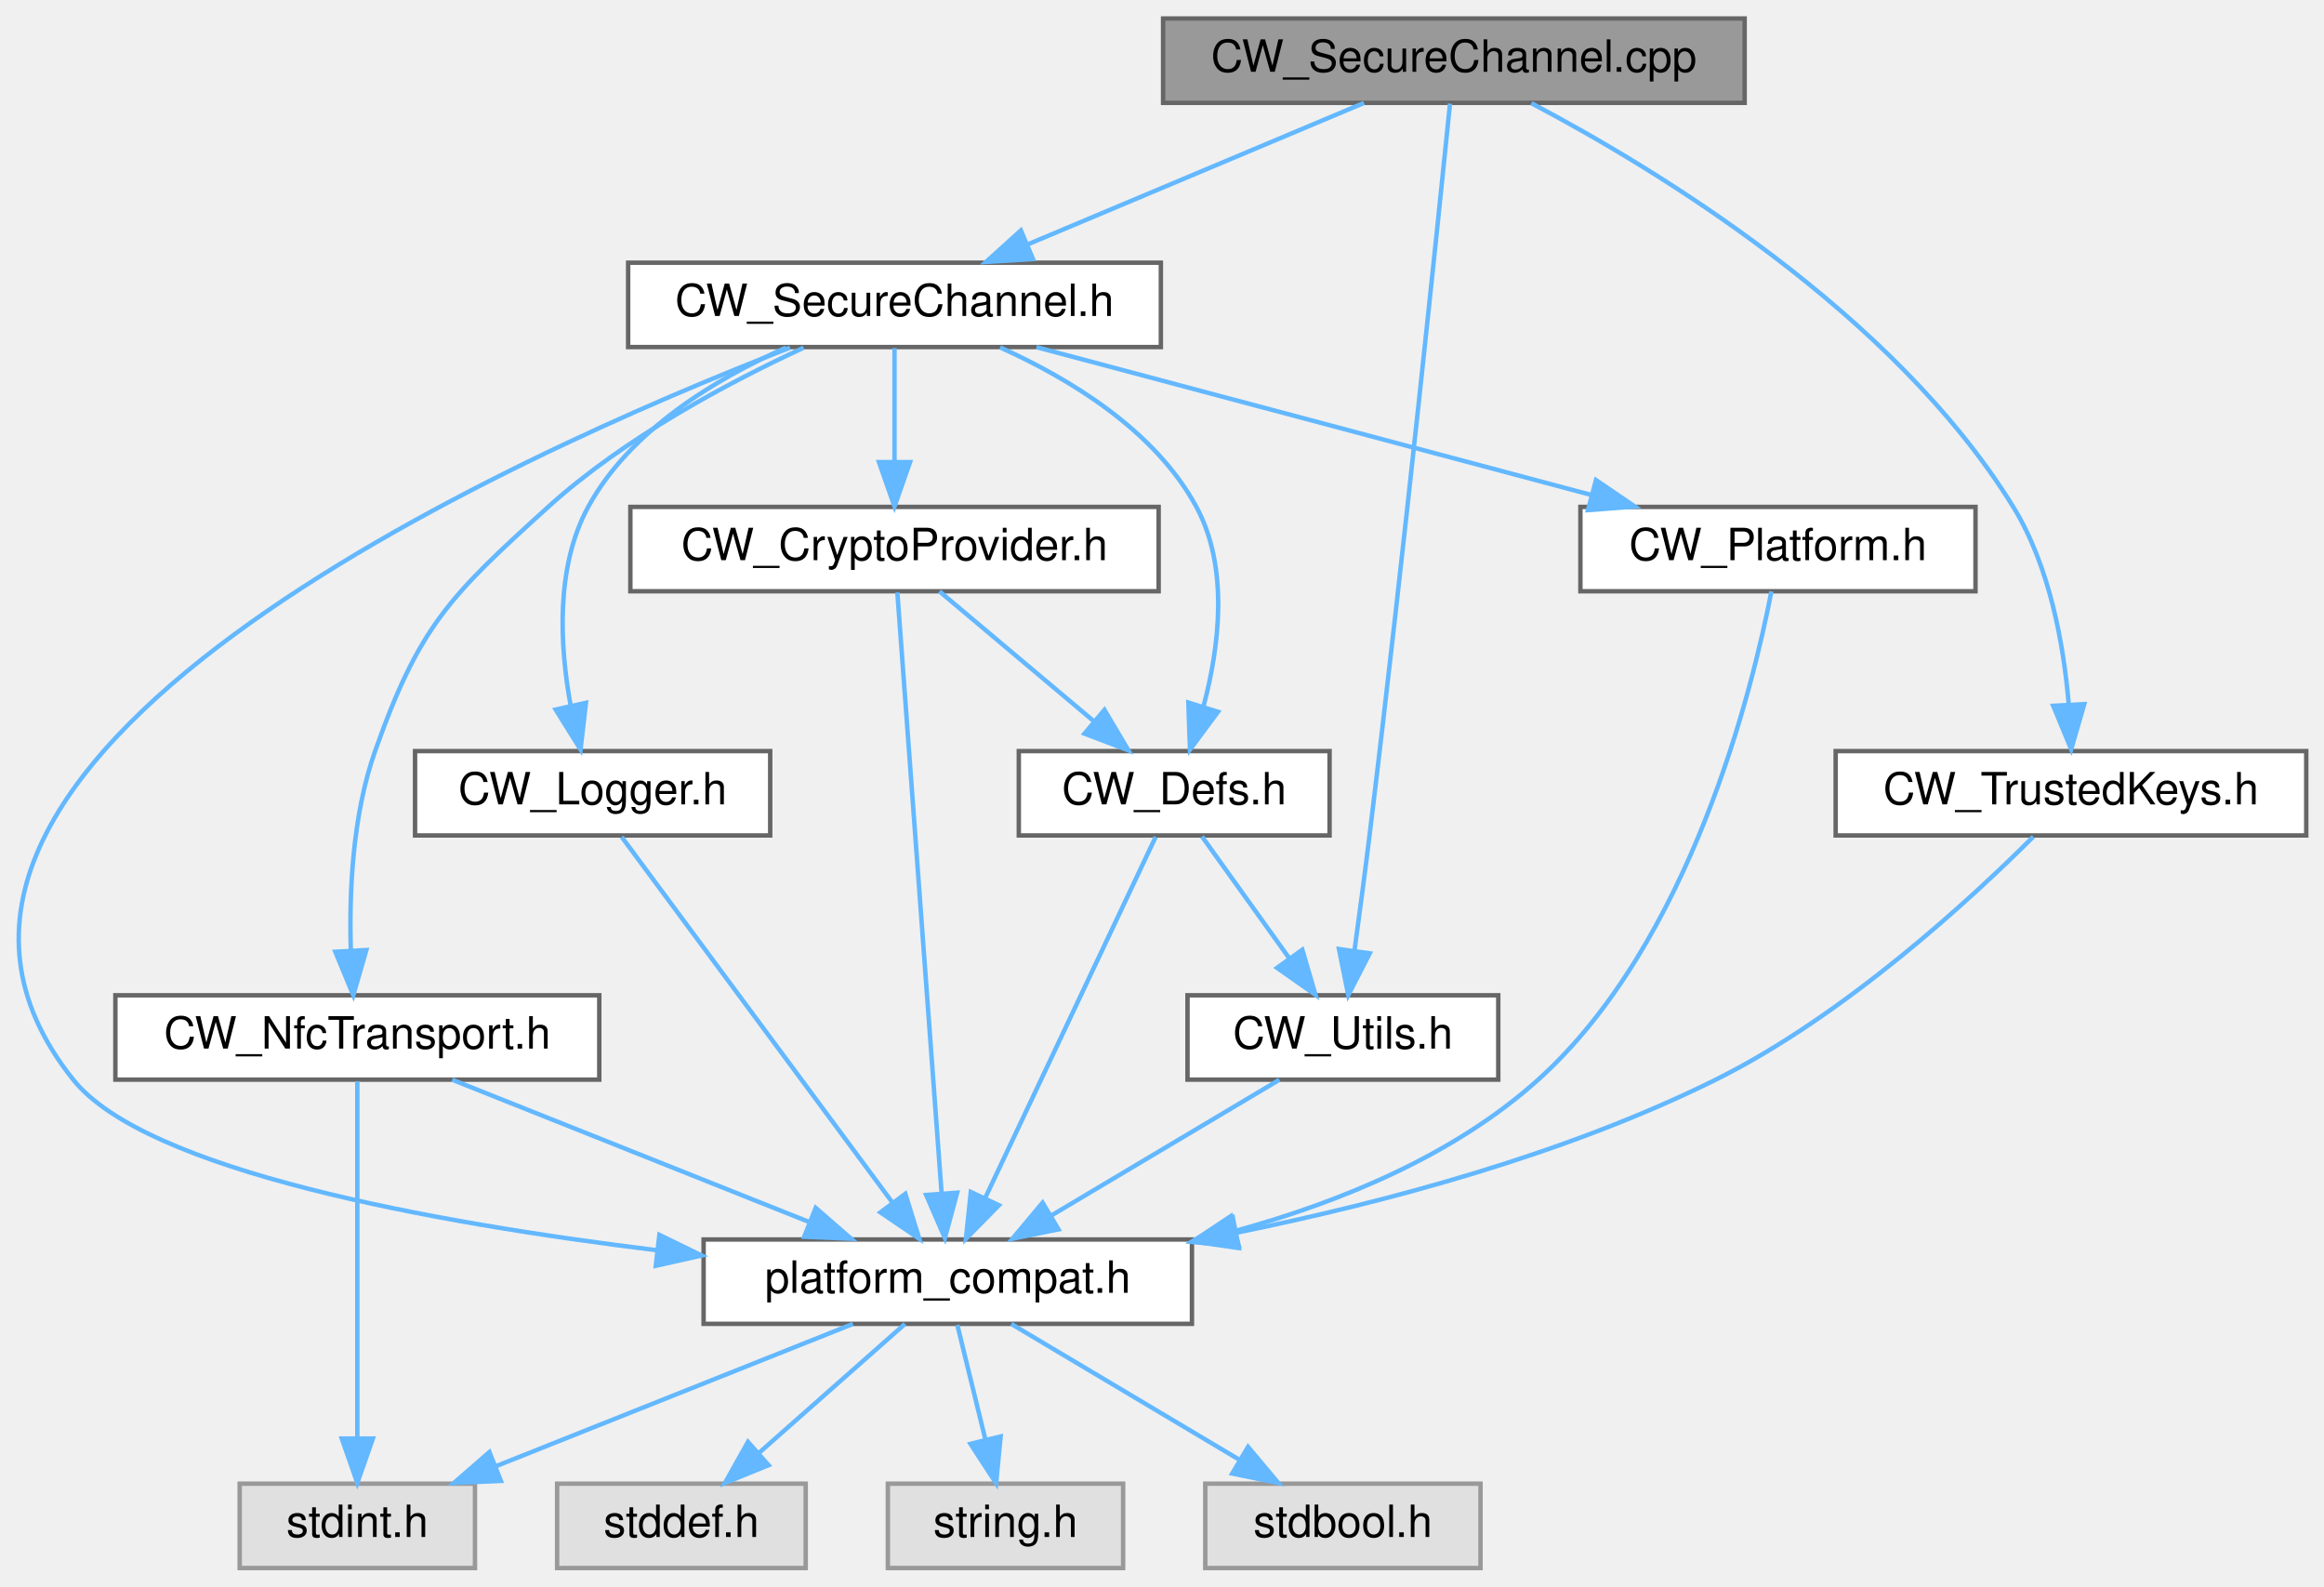
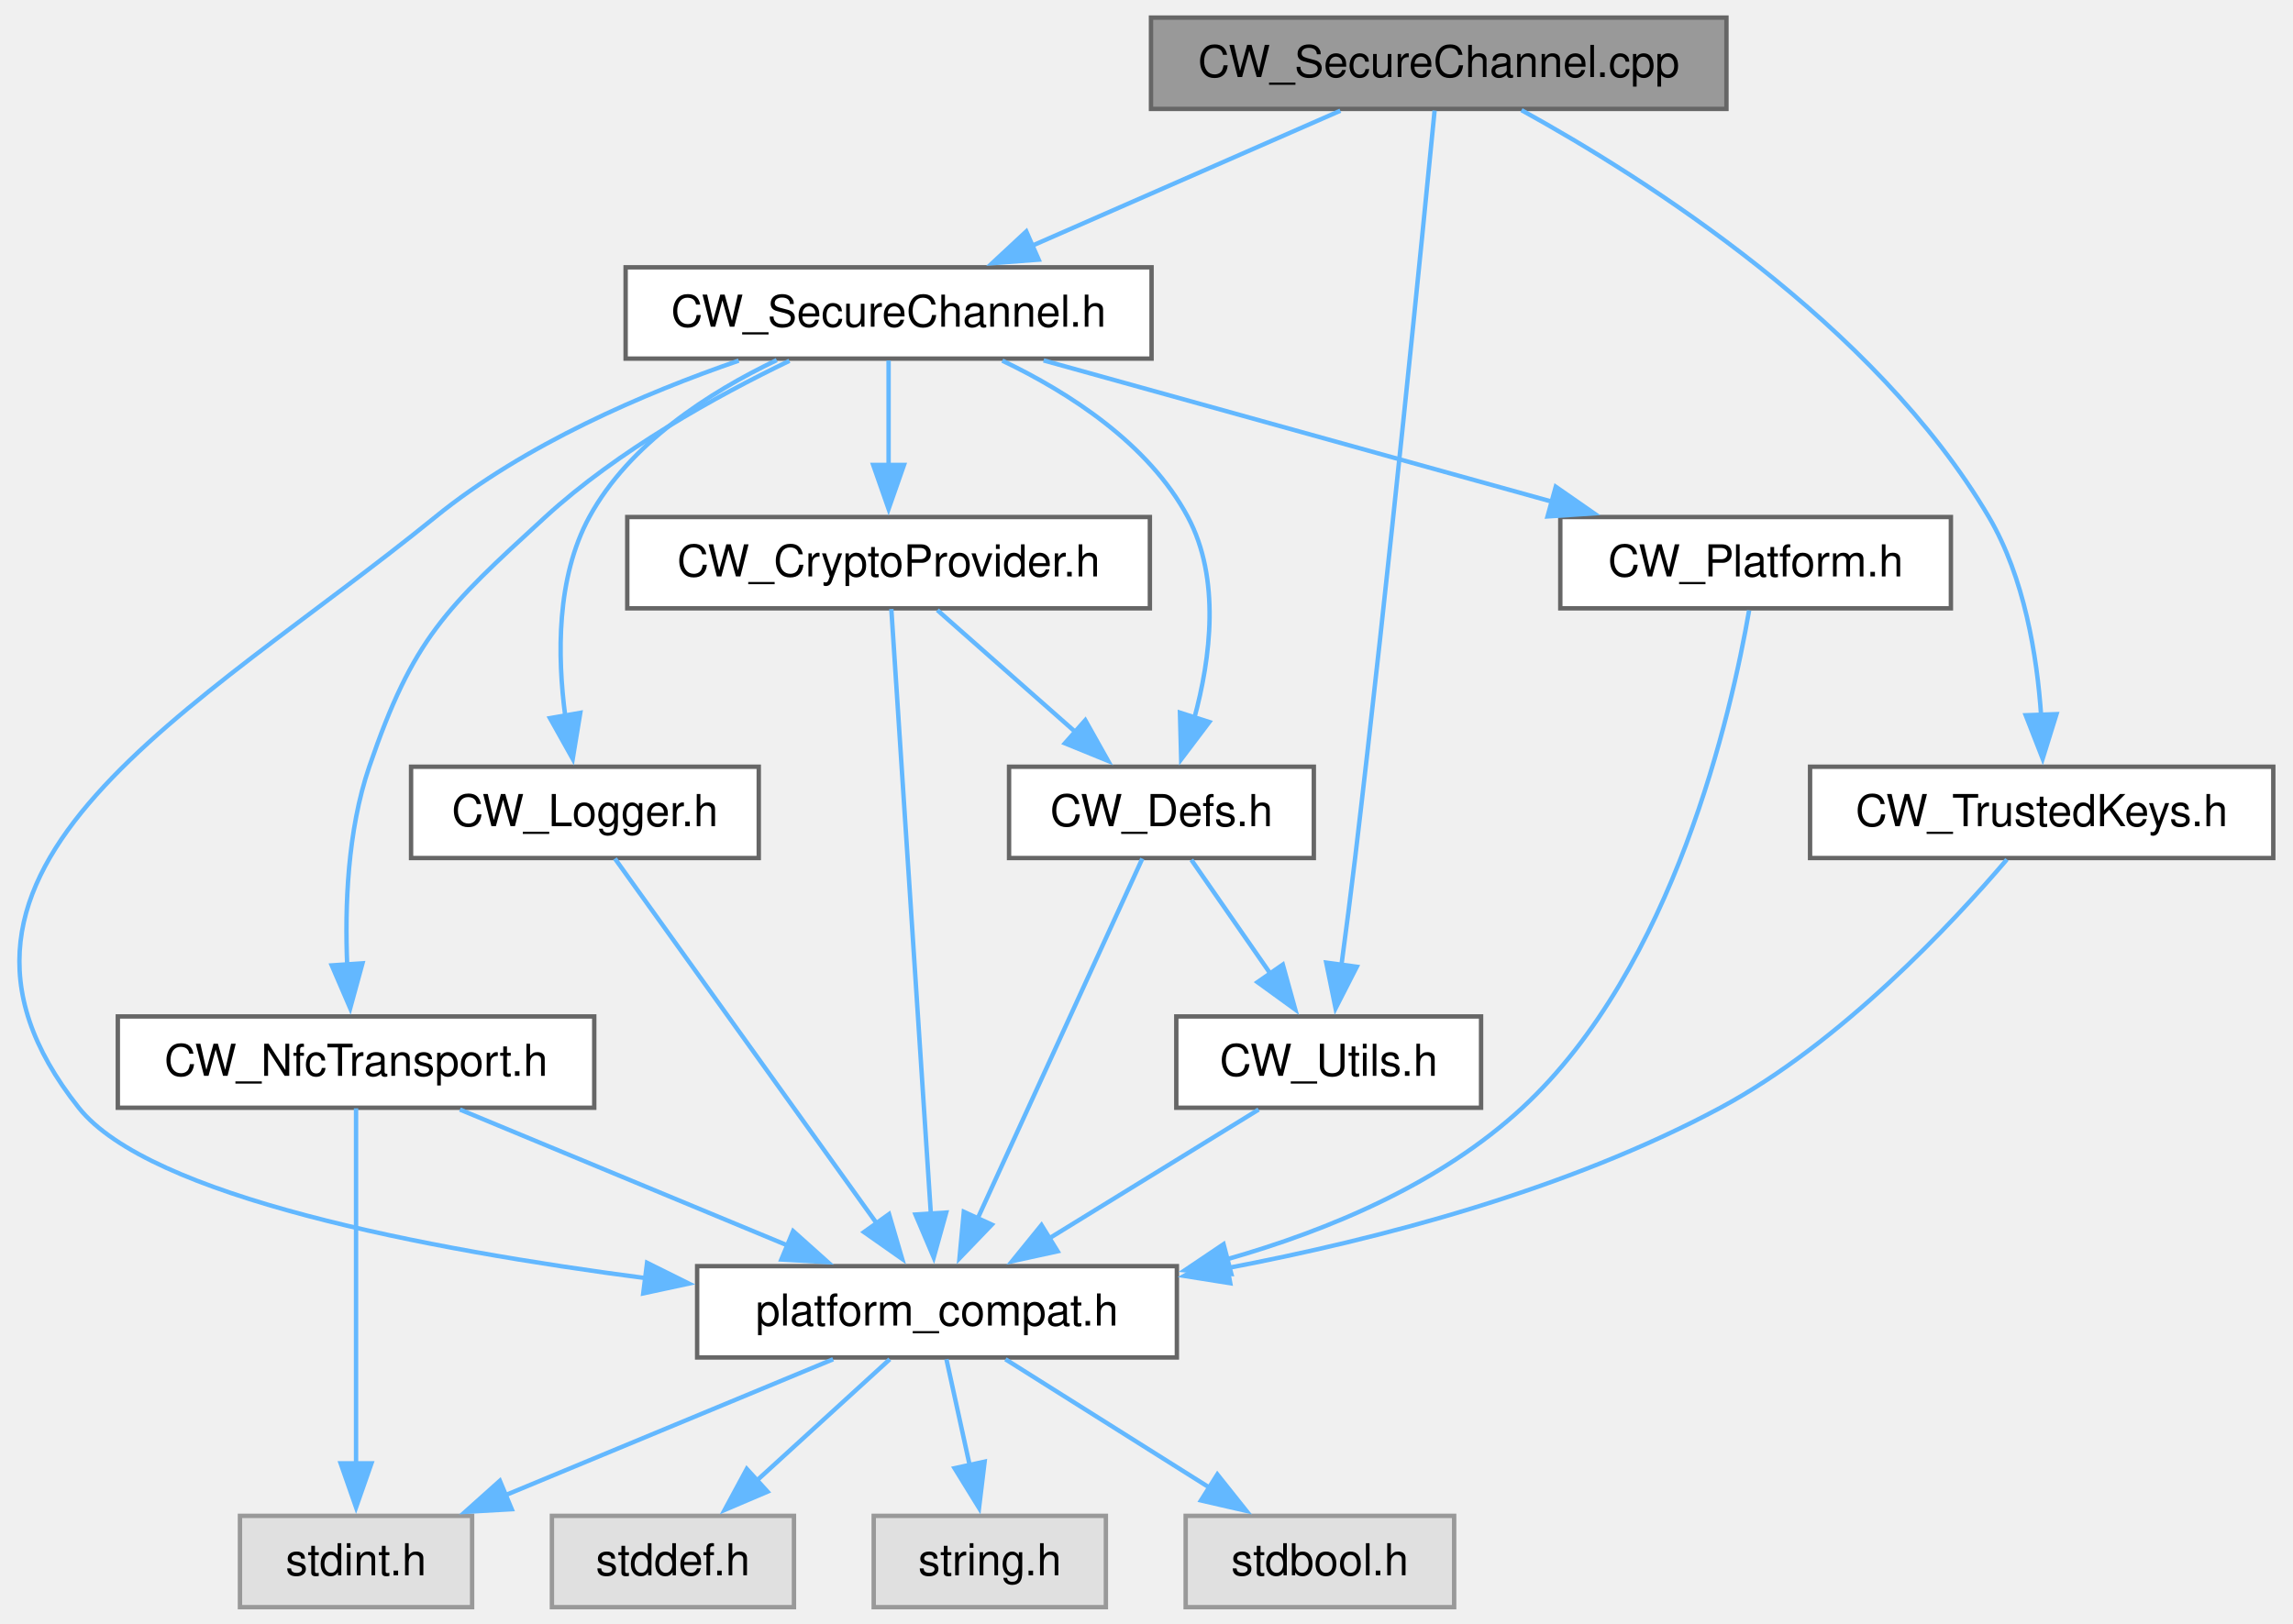
- <svg xmlns="http://www.w3.org/2000/svg" xmlns:xlink="http://www.w3.org/1999/xlink" width="523pt" height="357pt" viewBox="0.00 0.00 523.49 357.00">
-   <g id="graph0" class="graph" transform="scale(1 1) rotate(0) translate(4 353)">
+ <svg xmlns="http://www.w3.org/2000/svg" xmlns:xlink="http://www.w3.org/1999/xlink" width="521pt" height="369pt" viewBox="0.00 0.00 521.00 369.00">
+   <g id="graph0" class="graph" transform="scale(1 1) rotate(0) translate(4 365.25)">
    <g id="Node000001" class="node">
      <g id="a_Node000001">
        <a xlink:title="Implementation of the Cryptnox secure channel protocol.">
-           <polygon fill="#999999" stroke="#666666" points="388.99,-349 257.99,-349 257.99,-330 388.99,-330 388.99,-349" />
-           <text text-anchor="middle" x="323.49" y="-337" font-family="Helvetica,sans-Serif" font-size="10.00">CW_SecureChannel.cpp</text>
+           <polygon fill="#999999" stroke="#666666" points="388.27,-361.25 257.52,-361.25 257.52,-340.5 388.27,-340.5 388.27,-361.25" />
+           <text xml:space="preserve" text-anchor="middle" x="322.9" y="-347.75" font-family="Helvetica,sans-Serif" font-size="10.00">CW_SecureChannel.cpp</text>
        </a>
      </g>
    </g>
    <g id="Node000002" class="node">
      <g id="a_Node000002">
        <a xlink:href="CW__SecureChannel_8h.html" target="_top" xlink:title="Cryptnox secure channel protocol over NFC.">
-           <polygon fill="white" stroke="#666666" points="257.49,-294 137.49,-294 137.49,-275 257.49,-275 257.49,-294" />
-           <text text-anchor="middle" x="197.49" y="-282" font-family="Helvetica,sans-Serif" font-size="10.00">CW_SecureChannel.h</text>
+           <polygon fill="white" stroke="#666666" points="257.65,-304.5 138.15,-304.5 138.15,-283.75 257.65,-283.75 257.65,-304.5" />
+           <text xml:space="preserve" text-anchor="middle" x="197.9" y="-291" font-family="Helvetica,sans-Serif" font-size="10.00">CW_SecureChannel.h</text>
        </a>
      </g>
    </g>
    <g id="edge1_Node000001_Node000002" class="edge">
      <g id="a_edge1_Node000001_Node000002">
        <a xlink:title=" ">
-           <path fill="none" stroke="#63b8ff" d="M303.24,-329.98C282.79,-321.38 250.96,-307.99 227.56,-298.15" />
-           <polygon fill="#63b8ff" stroke="#63b8ff" points="228.68,-294.82 218.1,-294.17 225.96,-301.27 228.68,-294.82" />
+           <path fill="none" stroke="#63b8ff" d="M300.55,-340.09C281.08,-331.56 252.61,-319.09 230.59,-309.44" />
+           <polygon fill="#63b8ff" stroke="#63b8ff" points="232,-306.24 221.44,-305.44 229.19,-312.65 232,-306.24" />
        </a>
      </g>
    </g>
    <g id="Node000012" class="node">
      <g id="a_Node000012">
        <a xlink:href="CW__Utils_8h.html" target="_top" xlink:title="Platform-independent security and memory utilities.">
-           <polygon fill="white" stroke="#666666" points="333.49,-129 263.49,-129 263.49,-110 333.49,-110 333.49,-129" />
-           <text text-anchor="middle" x="298.49" y="-117" font-family="Helvetica,sans-Serif" font-size="10.00">CW_Utils.h</text>
+           <polygon fill="white" stroke="#666666" points="332.52,-134.25 263.27,-134.25 263.27,-113.5 332.52,-113.5 332.52,-134.25" />
+           <text xml:space="preserve" text-anchor="middle" x="297.9" y="-120.75" font-family="Helvetica,sans-Serif" font-size="10.00">CW_Utils.h</text>
        </a>
      </g>
    </g>
    <g id="edge21_Node000001_Node000012" class="edge">
      <g id="a_edge21_Node000001_Node000012">
        <a xlink:title=" ">
-           <path fill="none" stroke="#63b8ff" d="M322.62,-329.83C320.05,-304.45 312.2,-228.16 304.49,-165 303.45,-156.48 302.19,-147.06 301.1,-139.08" />
-           <polygon fill="#63b8ff" stroke="#63b8ff" points="304.54,-138.45 299.7,-129.02 297.61,-139.41 304.54,-138.45" />
+           <path fill="none" stroke="#63b8ff" d="M321.96,-340.13C319.33,-313.12 311.6,-235.02 303.9,-170.25 302.95,-162.27 301.81,-153.51 300.78,-145.83" />
+           <polygon fill="#63b8ff" stroke="#63b8ff" points="304.28,-145.54 299.46,-136.1 297.34,-146.48 304.28,-145.54" />
        </a>
      </g>
    </g>
    <g id="Node000014" class="node">
      <g id="a_Node000014">
        <a xlink:href="CW__TrustedKeys_8h.html" target="_top" xlink:title="Cryptnox CA public keys used for offline certificate verification.">
-           <polygon fill="white" stroke="#666666" points="515.49,-184 409.49,-184 409.49,-165 515.49,-165 515.49,-184" />
-           <text text-anchor="middle" x="462.49" y="-172" font-family="Helvetica,sans-Serif" font-size="10.00">CW_TrustedKeys.h</text>
+           <polygon fill="white" stroke="#666666" points="512.52,-191 407.27,-191 407.27,-170.25 512.52,-170.25 512.52,-191" />
+           <text xml:space="preserve" text-anchor="middle" x="459.9" y="-177.5" font-family="Helvetica,sans-Serif" font-size="10.00">CW_TrustedKeys.h</text>
        </a>
      </g>
    </g>
    <g id="edge22_Node000001_Node000014" class="edge">
      <g id="a_edge22_Node000001_Node000014">
        <a xlink:title=" ">
-           <path fill="none" stroke="#63b8ff" d="M340.95,-329.92C368.68,-315.31 422.44,-282.9 449.49,-239 457.71,-225.66 460.83,-208.05 461.97,-194.76" />
-           <polygon fill="#63b8ff" stroke="#63b8ff" points="465.49,-194.58 462.54,-184.41 458.5,-194.2 465.49,-194.58" />
+           <path fill="none" stroke="#63b8ff" d="M341.7,-340.22C369.74,-324.77 422,-291.69 447.9,-247.75 455.97,-234.05 458.85,-216.2 459.78,-202.5" />
+           <polygon fill="#63b8ff" stroke="#63b8ff" points="463.26,-202.95 460.12,-192.83 456.27,-202.7 463.26,-202.95" />
        </a>
      </g>
    </g>
    <g id="Node000003" class="node">
      <g id="a_Node000003">
        <a xlink:href="platform__compat_8h.html" target="_top" xlink:title="Arduino compatibility shims for non-Arduino (plain C++) builds.">
-           <polygon fill="white" stroke="#666666" points="264.49,-74 154.49,-74 154.49,-55 264.49,-55 264.49,-74" />
-           <text text-anchor="middle" x="209.49" y="-62" font-family="Helvetica,sans-Serif" font-size="10.00">platform_compat.h</text>
+           <polygon fill="white" stroke="#666666" points="263.4,-77.5 154.4,-77.5 154.4,-56.75 263.4,-56.75 263.4,-77.5" />
+           <text xml:space="preserve" text-anchor="middle" x="208.9" y="-64" font-family="Helvetica,sans-Serif" font-size="10.00">platform_compat.h</text>
        </a>
      </g>
    </g>
    <g id="edge2_Node000002_Node000003" class="edge">
      <g id="a_edge2_Node000002_Node000003">
        <a xlink:title=" ">
-           <path fill="none" stroke="#63b8ff" d="M173.94,-274.86C112.42,-251.03 -44.56,-181.37 12.49,-110 28.86,-89.52 93.32,-77.78 144.1,-71.56" />
-           <polygon fill="#63b8ff" stroke="#63b8ff" points="144.53,-75.04 154.06,-70.39 143.72,-68.08 144.53,-75.04" />
+           <path fill="none" stroke="#63b8ff" d="M163.85,-283.29C142.48,-275.93 115.21,-264.27 94.9,-247.75 40.84,-203.77 -29.44,-168.07 13.9,-113.5 29.92,-93.32 92.81,-81.29 142.89,-74.75" />
+           <polygon fill="#63b8ff" stroke="#63b8ff" points="143.02,-78.26 152.51,-73.54 142.15,-71.31 143.02,-78.26" />
        </a>
      </g>
    </g>
    <g id="Node000008" class="node">
      <g id="a_Node000008">
        <a xlink:href="CW__NfcTransport_8h.html" target="_top" xlink:title="Abstract NFC transport interface.">
-           <polygon fill="white" stroke="#666666" points="130.99,-129 21.99,-129 21.99,-110 130.99,-110 130.99,-129" />
-           <text text-anchor="middle" x="76.49" y="-117" font-family="Helvetica,sans-Serif" font-size="10.00">CW_NfcTransport.h</text>
+           <polygon fill="white" stroke="#666666" points="131.02,-134.25 22.77,-134.25 22.77,-113.5 131.02,-113.5 131.02,-134.25" />
+           <text xml:space="preserve" text-anchor="middle" x="76.9" y="-120.75" font-family="Helvetica,sans-Serif" font-size="10.00">CW_NfcTransport.h</text>
        </a>
      </g>
    </g>
    <g id="edge7_Node000002_Node000008" class="edge">
      <g id="a_edge7_Node000002_Node000008">
        <a xlink:title=" ">
-           <path fill="none" stroke="#63b8ff" d="M177.02,-274.85C160.3,-267.11 136.7,-254.6 119.49,-239 97.28,-218.88 90.48,-212.25 80.49,-184 75.36,-169.5 74.63,-151.99 75.03,-139.04" />
-           <polygon fill="#63b8ff" stroke="#63b8ff" points="78.52,-139.19 75.58,-129.01 71.53,-138.8 78.52,-139.19" />
+           <path fill="none" stroke="#63b8ff" d="M175.37,-283.25C158.81,-275.27 136.41,-262.89 119.9,-247.75 97.15,-226.9 89.89,-220.2 79.9,-191 74.93,-176.5 74.33,-159.16 74.89,-145.87" />
+           <polygon fill="#63b8ff" stroke="#63b8ff" points="78.36,-146.33 75.57,-136.12 71.38,-145.85 78.36,-146.33" />
        </a>
      </g>
    </g>
    <g id="Node000009" class="node">
      <g id="a_Node000009">
        <a xlink:href="CW__Logger_8h.html" target="_top" xlink:title="Abstract logging interface.">
-           <polygon fill="white" stroke="#666666" points="169.49,-184 89.49,-184 89.49,-165 169.49,-165 169.49,-184" />
-           <text text-anchor="middle" x="129.49" y="-172" font-family="Helvetica,sans-Serif" font-size="10.00">CW_Logger.h</text>
+           <polygon fill="white" stroke="#666666" points="168.4,-191 89.4,-191 89.4,-170.25 168.4,-170.25 168.4,-191" />
+           <text xml:space="preserve" text-anchor="middle" x="128.9" y="-177.5" font-family="Helvetica,sans-Serif" font-size="10.00">CW_Logger.h</text>
        </a>
      </g>
    </g>
    <g id="edge10_Node000002_Node000009" class="edge">
      <g id="a_edge10_Node000002_Node000009">
        <a xlink:title=" ">
-           <path fill="none" stroke="#63b8ff" d="M173.02,-274.86C157.22,-267.85 137.9,-256.27 128.49,-239 121.07,-225.39 122.1,-207.57 124.54,-194.27" />
-           <polygon fill="#63b8ff" stroke="#63b8ff" points="127.99,-194.88 126.77,-184.36 121.16,-193.35 127.99,-194.88" />
+           <path fill="none" stroke="#63b8ff" d="M172.48,-283.41C157.2,-276.1 138.99,-264.45 129.9,-247.75 122.41,-234.01 122.61,-216.16 124.44,-202.47" />
+           <polygon fill="#63b8ff" stroke="#63b8ff" points="127.85,-203.25 126.13,-192.79 120.96,-202.04 127.85,-203.25" />
        </a>
      </g>
    </g>
    <g id="Node000010" class="node">
      <g id="a_Node000010">
        <a xlink:href="CW__CryptoProvider_8h.html" target="_top" xlink:title="Abstract cryptographic primitives interface.">
-           <polygon fill="white" stroke="#666666" points="256.99,-239 137.99,-239 137.99,-220 256.99,-220 256.99,-239" />
-           <text text-anchor="middle" x="197.49" y="-227" font-family="Helvetica,sans-Serif" font-size="10.00">CW_CryptoProvider.h</text>
+           <polygon fill="white" stroke="#666666" points="257.27,-247.75 138.52,-247.75 138.52,-227 257.27,-227 257.27,-247.75" />
+           <text xml:space="preserve" text-anchor="middle" x="197.9" y="-234.25" font-family="Helvetica,sans-Serif" font-size="10.00">CW_CryptoProvider.h</text>
        </a>
      </g>
    </g>
    <g id="edge12_Node000002_Node000010" class="edge">
      <g id="a_edge12_Node000002_Node000010">
        <a xlink:title=" ">
-           <path fill="none" stroke="#63b8ff" d="M197.49,-274.75C197.49,-267.8 197.49,-257.85 197.49,-249.13" />
-           <polygon fill="#63b8ff" stroke="#63b8ff" points="200.99,-249.09 197.49,-239.09 193.99,-249.09 200.99,-249.09" />
+           <path fill="none" stroke="#63b8ff" d="M197.9,-283.34C197.9,-276.72 197.9,-267.72 197.9,-259.52" />
+           <polygon fill="#63b8ff" stroke="#63b8ff" points="201.4,-259.59 197.9,-249.59 194.4,-259.59 201.4,-259.59" />
        </a>
      </g>
    </g>
    <g id="Node000011" class="node">
      <g id="a_Node000011">
        <a xlink:href="CW__Defs_8h.html" target="_top" xlink:title="Shared constants, error codes, and session state for the SDK.">
-           <polygon fill="white" stroke="#666666" points="295.49,-184 225.49,-184 225.49,-165 295.49,-165 295.49,-184" />
-           <text text-anchor="middle" x="260.49" y="-172" font-family="Helvetica,sans-Serif" font-size="10.00">CW_Defs.h</text>
+           <polygon fill="white" stroke="#666666" points="294.52,-191 225.27,-191 225.27,-170.25 294.52,-170.25 294.52,-191" />
+           <text xml:space="preserve" text-anchor="middle" x="259.9" y="-177.5" font-family="Helvetica,sans-Serif" font-size="10.00">CW_Defs.h</text>
        </a>
      </g>
    </g>
    <g id="edge20_Node000002_Node000011" class="edge">
      <g id="a_edge20_Node000002_Node000011">
        <a xlink:title=" ">
-           <path fill="none" stroke="#63b8ff" d="M221.27,-274.92C236.92,-267.89 256.16,-256.25 265.49,-239 272.88,-225.32 270.65,-207.51 267.13,-194.23" />
-           <polygon fill="#63b8ff" stroke="#63b8ff" points="270.36,-192.85 264.05,-184.34 263.68,-194.93 270.36,-192.85" />
+           <path fill="none" stroke="#63b8ff" d="M223.74,-283.29C238.99,-275.99 256.99,-264.39 265.9,-247.75 273.38,-233.76 271.08,-215.69 267.35,-201.98" />
+           <polygon fill="#63b8ff" stroke="#63b8ff" points="270.77,-201.16 264.38,-192.7 264.1,-203.29 270.77,-201.16" />
        </a>
      </g>
    </g>
    <g id="Node000013" class="node">
      <g id="a_Node000013">
        <a xlink:href="CW__Platform_8h.html" target="_top" xlink:title="Abstract platform interface for timing primitives.">
-           <polygon fill="white" stroke="#666666" points="440.99,-239 351.99,-239 351.99,-220 440.99,-220 440.99,-239" />
-           <text text-anchor="middle" x="396.49" y="-227" font-family="Helvetica,sans-Serif" font-size="10.00">CW_Platform.h</text>
+           <polygon fill="white" stroke="#666666" points="439.27,-247.75 350.52,-247.75 350.52,-227 439.27,-227 439.27,-247.75" />
+           <text xml:space="preserve" text-anchor="middle" x="394.9" y="-234.25" font-family="Helvetica,sans-Serif" font-size="10.00">CW_Platform.h</text>
        </a>
      </g>
    </g>
    <g id="edge18_Node000002_Node000013" class="edge">
      <g id="a_edge18_Node000002_Node000013">
        <a xlink:title=" ">
-           <path fill="none" stroke="#63b8ff" d="M229.46,-274.98C263.3,-265.97 316.88,-251.7 354.2,-241.76" />
-           <polygon fill="#63b8ff" stroke="#63b8ff" points="355.5,-245.04 364.26,-239.08 353.7,-238.27 355.5,-245.04" />
+           <path fill="none" stroke="#63b8ff" d="M233.12,-283.34C265.37,-274.37 313.33,-261.04 348.66,-251.23" />
+           <polygon fill="#63b8ff" stroke="#63b8ff" points="349.49,-254.63 358.19,-248.58 347.62,-247.88 349.49,-254.63" />
        </a>
      </g>
    </g>
    <g id="Node000004" class="node">
      <g id="a_Node000004">
        <a xlink:title=" ">
-           <polygon fill="#e0e0e0" stroke="#999999" points="102.99,-19 49.99,-19 49.99,0 102.99,0 102.99,-19" />
-           <text text-anchor="middle" x="76.49" y="-7" font-family="Helvetica,sans-Serif" font-size="10.00">stdint.h</text>
+           <polygon fill="#e0e0e0" stroke="#999999" points="103.27,-20.75 50.52,-20.75 50.52,0 103.27,0 103.27,-20.75" />
+           <text xml:space="preserve" text-anchor="middle" x="76.9" y="-7.25" font-family="Helvetica,sans-Serif" font-size="10.00">stdint.h</text>
        </a>
      </g>
    </g>
    <g id="edge3_Node000003_Node000004" class="edge">
      <g id="a_edge3_Node000003_Node000004">
        <a xlink:title=" ">
-           <path fill="none" stroke="#63b8ff" d="M188.12,-54.98C166.34,-46.3 132.33,-32.75 107.57,-22.88" />
-           <polygon fill="#63b8ff" stroke="#63b8ff" points="108.83,-19.62 98.25,-19.17 106.24,-26.12 108.83,-19.62" />
+           <path fill="none" stroke="#63b8ff" d="M185.3,-56.34C164.56,-47.73 134.13,-35.11 110.78,-25.43" />
+           <polygon fill="#63b8ff" stroke="#63b8ff" points="112.27,-22.26 101.69,-21.66 109.58,-28.72 112.27,-22.26" />
        </a>
      </g>
    </g>
    <g id="Node000005" class="node">
      <g id="a_Node000005">
        <a xlink:title=" ">
-           <polygon fill="#e0e0e0" stroke="#999999" points="177.49,-19 121.49,-19 121.49,0 177.49,0 177.49,-19" />
-           <text text-anchor="middle" x="149.49" y="-7" font-family="Helvetica,sans-Serif" font-size="10.00">stddef.h</text>
+           <polygon fill="#e0e0e0" stroke="#999999" points="176.4,-20.75 121.4,-20.75 121.4,0 176.4,0 176.4,-20.75" />
+           <text xml:space="preserve" text-anchor="middle" x="148.9" y="-7.25" font-family="Helvetica,sans-Serif" font-size="10.00">stddef.h</text>
        </a>
      </g>
    </g>
    <g id="edge4_Node000003_Node000005" class="edge">
      <g id="a_edge4_Node000003_Node000005">
        <a xlink:title=" ">
-           <path fill="none" stroke="#63b8ff" d="M199.85,-54.98C190.98,-47.15 177.61,-35.34 166.88,-25.86" />
-           <polygon fill="#63b8ff" stroke="#63b8ff" points="169.12,-23.17 159.3,-19.17 164.48,-28.41 169.12,-23.17" />
+           <path fill="none" stroke="#63b8ff" d="M198.17,-56.34C189.81,-48.71 177.98,-37.92 168.01,-28.82" />
+           <polygon fill="#63b8ff" stroke="#63b8ff" points="170.39,-26.25 160.65,-22.1 165.68,-31.42 170.39,-26.25" />
        </a>
      </g>
    </g>
    <g id="Node000006" class="node">
      <g id="a_Node000006">
        <a xlink:title=" ">
-           <polygon fill="#e0e0e0" stroke="#999999" points="248.99,-19 195.99,-19 195.99,0 248.99,0 248.99,-19" />
-           <text text-anchor="middle" x="222.49" y="-7" font-family="Helvetica,sans-Serif" font-size="10.00">string.h</text>
+           <polygon fill="#e0e0e0" stroke="#999999" points="247.27,-20.75 194.52,-20.75 194.52,0 247.27,0 247.27,-20.75" />
+           <text xml:space="preserve" text-anchor="middle" x="220.9" y="-7.25" font-family="Helvetica,sans-Serif" font-size="10.00">string.h</text>
        </a>
      </g>
    </g>
    <g id="edge5_Node000003_Node000006" class="edge">
      <g id="a_edge5_Node000003_Node000006">
        <a xlink:title=" ">
-           <path fill="none" stroke="#63b8ff" d="M211.64,-54.75C213.36,-47.72 215.84,-37.62 217.99,-28.84" />
-           <polygon fill="#63b8ff" stroke="#63b8ff" points="221.4,-29.63 220.38,-19.09 214.6,-27.97 221.4,-29.63" />
+           <path fill="none" stroke="#63b8ff" d="M211.04,-56.34C212.51,-49.64 214.51,-40.51 216.33,-32.23" />
+           <polygon fill="#63b8ff" stroke="#63b8ff" points="219.72,-33.07 218.45,-22.56 212.89,-31.58 219.72,-33.07" />
        </a>
      </g>
    </g>
    <g id="Node000007" class="node">
      <g id="a_Node000007">
        <a xlink:title=" ">
-           <polygon fill="#e0e0e0" stroke="#999999" points="329.49,-19 267.49,-19 267.49,0 329.49,0 329.49,-19" />
-           <text text-anchor="middle" x="298.49" y="-7" font-family="Helvetica,sans-Serif" font-size="10.00">stdbool.h</text>
+           <polygon fill="#e0e0e0" stroke="#999999" points="326.4,-20.75 265.4,-20.75 265.4,0 326.4,0 326.4,-20.75" />
+           <text xml:space="preserve" text-anchor="middle" x="295.9" y="-7.25" font-family="Helvetica,sans-Serif" font-size="10.00">stdbool.h</text>
        </a>
      </g>
    </g>
    <g id="edge6_Node000003_Node000007" class="edge">
      <g id="a_edge6_Node000003_Node000007">
        <a xlink:title=" ">
-           <path fill="none" stroke="#63b8ff" d="M223.79,-54.98C237.59,-46.77 258.73,-34.18 275,-24.49" />
-           <polygon fill="#63b8ff" stroke="#63b8ff" points="277.13,-27.29 283.93,-19.17 273.55,-21.28 277.13,-27.29" />
+           <path fill="none" stroke="#63b8ff" d="M224.45,-56.34C237.32,-48.24 255.84,-36.58 270.8,-27.17" />
+           <polygon fill="#63b8ff" stroke="#63b8ff" points="272.6,-30.17 279.2,-21.88 268.87,-24.25 272.6,-30.17" />
        </a>
      </g>
    </g>
    <g id="edge8_Node000008_Node000003" class="edge">
      <g id="a_edge8_Node000008_Node000003">
        <a xlink:title=" ">
-           <path fill="none" stroke="#63b8ff" d="M97.86,-109.98C119.64,-101.3 153.65,-87.75 178.41,-77.88" />
-           <polygon fill="#63b8ff" stroke="#63b8ff" points="179.74,-81.12 187.73,-74.17 177.15,-74.62 179.74,-81.12" />
+           <path fill="none" stroke="#63b8ff" d="M100.5,-113.09C121.24,-104.48 151.67,-91.86 175.01,-82.18" />
+           <polygon fill="#63b8ff" stroke="#63b8ff" points="176.21,-85.47 184.1,-78.41 173.53,-79.01 176.21,-85.47" />
        </a>
      </g>
    </g>
    <g id="edge9_Node000008_Node000004" class="edge">
      <g id="a_edge9_Node000008_Node000004">
        <a xlink:title=" ">
-           <path fill="none" stroke="#63b8ff" d="M76.49,-109.66C76.49,-92.17 76.49,-52.8 76.49,-29.27" />
-           <polygon fill="#63b8ff" stroke="#63b8ff" points="79.99,-29.16 76.49,-19.16 72.99,-29.16 79.99,-29.16" />
+           <path fill="none" stroke="#63b8ff" d="M76.9,-113.37C76.9,-95.6 76.9,-56.97 76.9,-32.68" />
+           <polygon fill="#63b8ff" stroke="#63b8ff" points="80.4,-32.69 76.9,-22.69 73.4,-32.69 80.4,-32.69" />
        </a>
      </g>
    </g>
    <g id="edge11_Node000009_Node000003" class="edge">
      <g id="a_edge11_Node000009_Node000003">
        <a xlink:title=" ">
-           <path fill="none" stroke="#63b8ff" d="M136.04,-164.66C149.34,-146.69 179.75,-105.64 196.98,-82.38" />
-           <polygon fill="#63b8ff" stroke="#63b8ff" points="199.93,-84.28 203.07,-74.16 194.31,-80.11 199.93,-84.28" />
+           <path fill="none" stroke="#63b8ff" d="M135.72,-170.12C148.88,-151.78 177.99,-111.2 195.27,-87.12" />
+           <polygon fill="#63b8ff" stroke="#63b8ff" points="198,-89.32 200.98,-79.15 192.31,-85.24 198,-89.32" />
        </a>
      </g>
    </g>
    <g id="edge13_Node000010_Node000003" class="edge">
      <g id="a_edge13_Node000010_Node000003">
        <a xlink:title=" ">
-           <path fill="none" stroke="#63b8ff" d="M198.13,-219.74C200.01,-194.31 205.47,-120.08 208.08,-84.69" />
-           <polygon fill="#63b8ff" stroke="#63b8ff" points="211.6,-84.54 208.84,-74.31 204.62,-84.02 211.6,-84.54" />
+           <path fill="none" stroke="#63b8ff" d="M198.52,-226.85C200.24,-200.48 205.11,-126.08 207.51,-89.28" />
+           <polygon fill="#63b8ff" stroke="#63b8ff" points="210.99,-89.68 208.15,-79.48 204.01,-89.23 210.99,-89.68" />
        </a>
      </g>
    </g>
    <g id="edge14_Node000010_Node000011" class="edge">
      <g id="a_edge14_Node000010_Node000011">
        <a xlink:title=" ">
-           <path fill="none" stroke="#63b8ff" d="M207.61,-219.98C216.92,-212.15 230.96,-200.34 242.23,-190.86" />
-           <polygon fill="#63b8ff" stroke="#63b8ff" points="244.78,-193.29 250.18,-184.17 240.28,-187.93 244.78,-193.29" />
+           <path fill="none" stroke="#63b8ff" d="M208.98,-226.59C217.71,-218.88 230.09,-207.95 240.46,-198.79" />
+           <polygon fill="#63b8ff" stroke="#63b8ff" points="242.59,-201.57 247.77,-192.33 237.96,-196.33 242.59,-201.57" />
        </a>
      </g>
    </g>
    <g id="edge15_Node000011_Node000003" class="edge">
      <g id="a_edge15_Node000011_Node000003">
        <a xlink:title=" ">
-           <path fill="none" stroke="#63b8ff" d="M256.31,-164.66C247.94,-146.93 228.96,-106.73 217.9,-83.32" />
-           <polygon fill="#63b8ff" stroke="#63b8ff" points="221.01,-81.71 213.58,-74.16 214.68,-84.7 221.01,-81.71" />
+           <path fill="none" stroke="#63b8ff" d="M255.55,-170.12C247.27,-152.02 229.09,-112.28 218.03,-88.1" />
+           <polygon fill="#63b8ff" stroke="#63b8ff" points="221.35,-86.94 214.01,-79.3 214.99,-89.85 221.35,-86.94" />
        </a>
      </g>
    </g>
    <g id="edge16_Node000011_Node000012" class="edge">
      <g id="a_edge16_Node000011_Node000012">
        <a xlink:title=" ">
-           <path fill="none" stroke="#63b8ff" d="M266.76,-164.75C272.08,-157.34 279.84,-146.5 286.36,-137.41" />
-           <polygon fill="#63b8ff" stroke="#63b8ff" points="289.35,-139.26 292.33,-129.09 283.66,-135.18 289.35,-139.26" />
+           <path fill="none" stroke="#63b8ff" d="M266.69,-169.84C271.66,-162.67 278.57,-152.73 284.62,-144.01" />
+           <polygon fill="#63b8ff" stroke="#63b8ff" points="287.47,-146.03 290.3,-135.82 281.72,-142.04 287.47,-146.03" />
        </a>
      </g>
    </g>
    <g id="edge17_Node000012_Node000003" class="edge">
      <g id="a_edge17_Node000012_Node000003">
        <a xlink:title=" ">
-           <path fill="none" stroke="#63b8ff" d="M284.19,-109.98C270.39,-101.77 249.25,-89.18 232.97,-79.49" />
-           <polygon fill="#63b8ff" stroke="#63b8ff" points="234.43,-76.28 224.05,-74.17 230.85,-82.29 234.43,-76.28" />
+           <path fill="none" stroke="#63b8ff" d="M281.98,-113.09C268.7,-104.91 249.51,-93.11 234.13,-83.65" />
+           <polygon fill="#63b8ff" stroke="#63b8ff" points="236.31,-80.88 225.96,-78.62 232.64,-86.84 236.31,-80.88" />
        </a>
      </g>
    </g>
    <g id="edge19_Node000013_Node000003" class="edge">
      <g id="a_edge19_Node000013_Node000003">
        <a xlink:title=" ">
-           <path fill="none" stroke="#63b8ff" d="M395.01,-219.96C390.84,-198.34 376.93,-141.01 342.49,-110 323.65,-93.04 298.13,-82.51 274.48,-75.99" />
-           <polygon fill="#63b8ff" stroke="#63b8ff" points="275.05,-72.52 264.49,-73.44 273.31,-79.3 275.05,-72.52" />
+           <path fill="none" stroke="#63b8ff" d="M393.42,-226.53C389.43,-203.44 376.36,-145.36 341.9,-113.5 323.42,-96.41 298.23,-85.73 274.75,-79.06" />
+           <polygon fill="#63b8ff" stroke="#63b8ff" points="275.78,-75.72 265.22,-76.57 274.01,-82.49 275.78,-75.72" />
        </a>
      </g>
    </g>
    <g id="edge23_Node000014_Node000003" class="edge">
      <g id="a_edge23_Node000014_Node000003">
        <a xlink:title=" ">
-           <path fill="none" stroke="#63b8ff" d="M454,-164.7C440.25,-150.97 411.7,-124.52 382.49,-110 348.76,-93.24 308.11,-82.36 274.68,-75.56" />
-           <polygon fill="#63b8ff" stroke="#63b8ff" points="275.04,-72.07 264.56,-73.58 273.7,-78.94 275.04,-72.07" />
+           <path fill="none" stroke="#63b8ff" d="M452,-169.93C439.64,-155.43 414.32,-128.22 386.9,-113.5 352.16,-94.85 309.47,-83.63 274.6,-77.01" />
+           <polygon fill="#63b8ff" stroke="#63b8ff" points="275.53,-73.62 265.06,-75.29 274.28,-80.51 275.53,-73.62" />
        </a>
      </g>
    </g>
  </g>
</svg>
